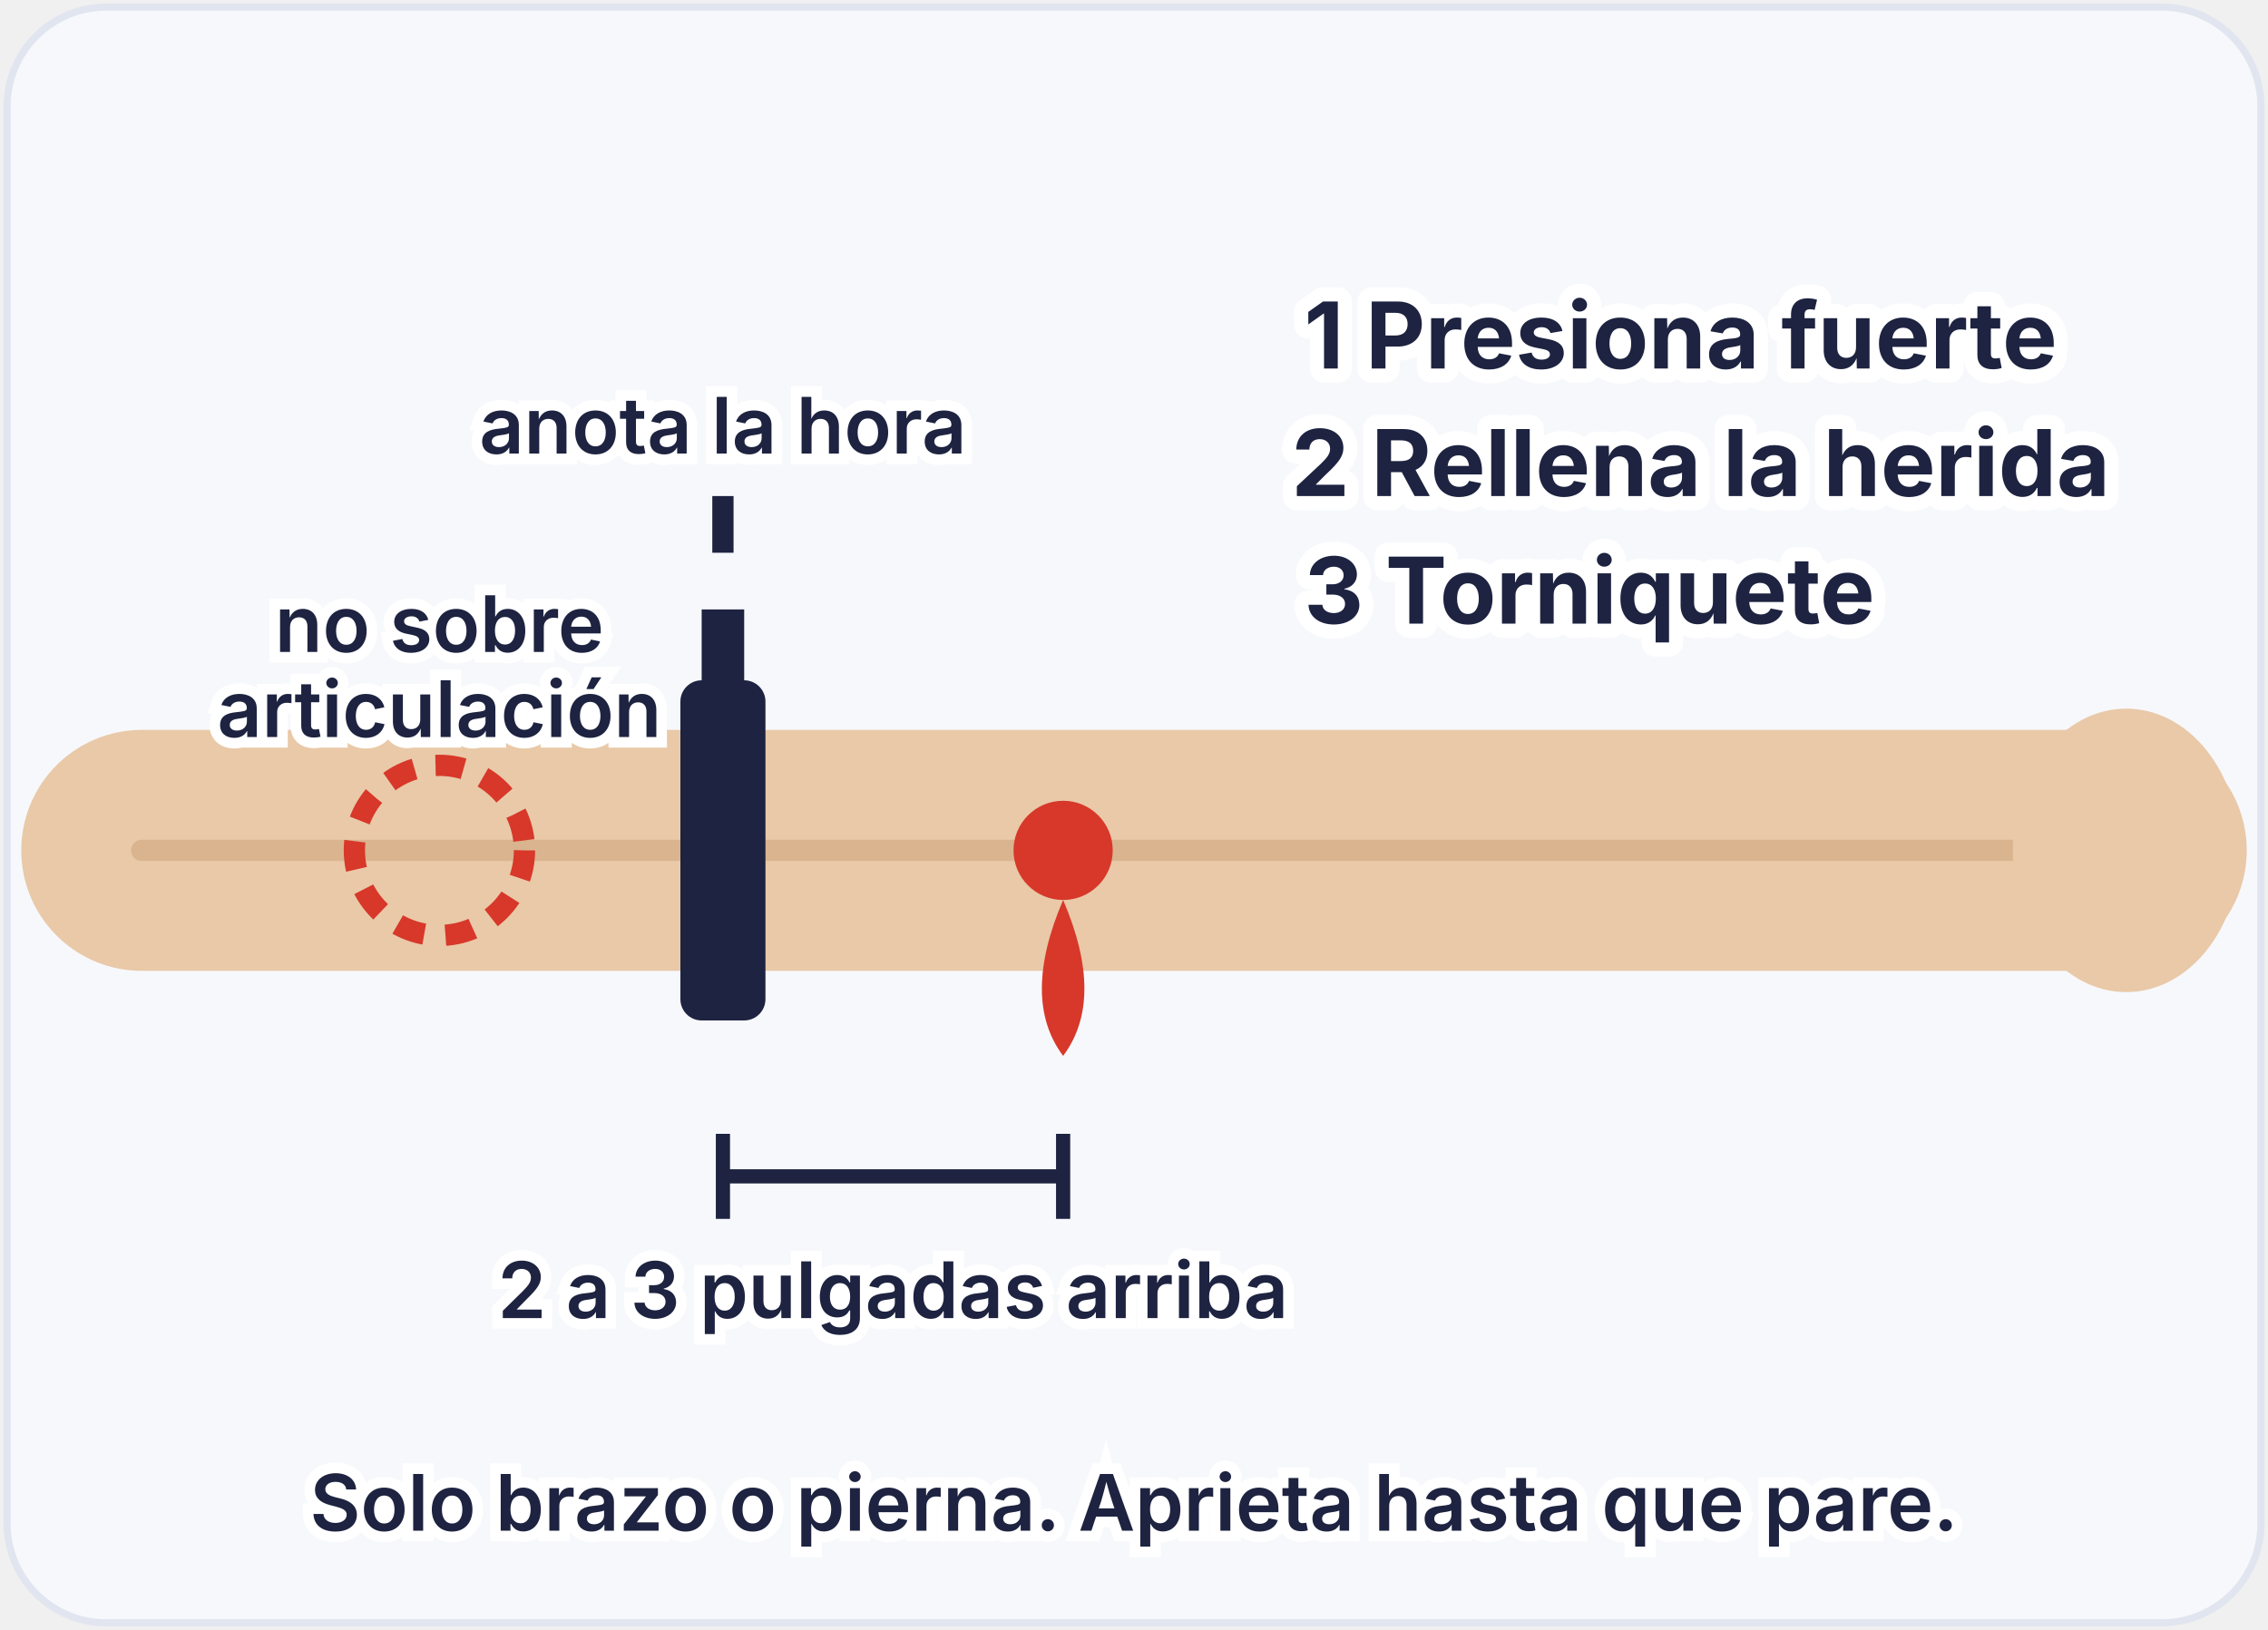
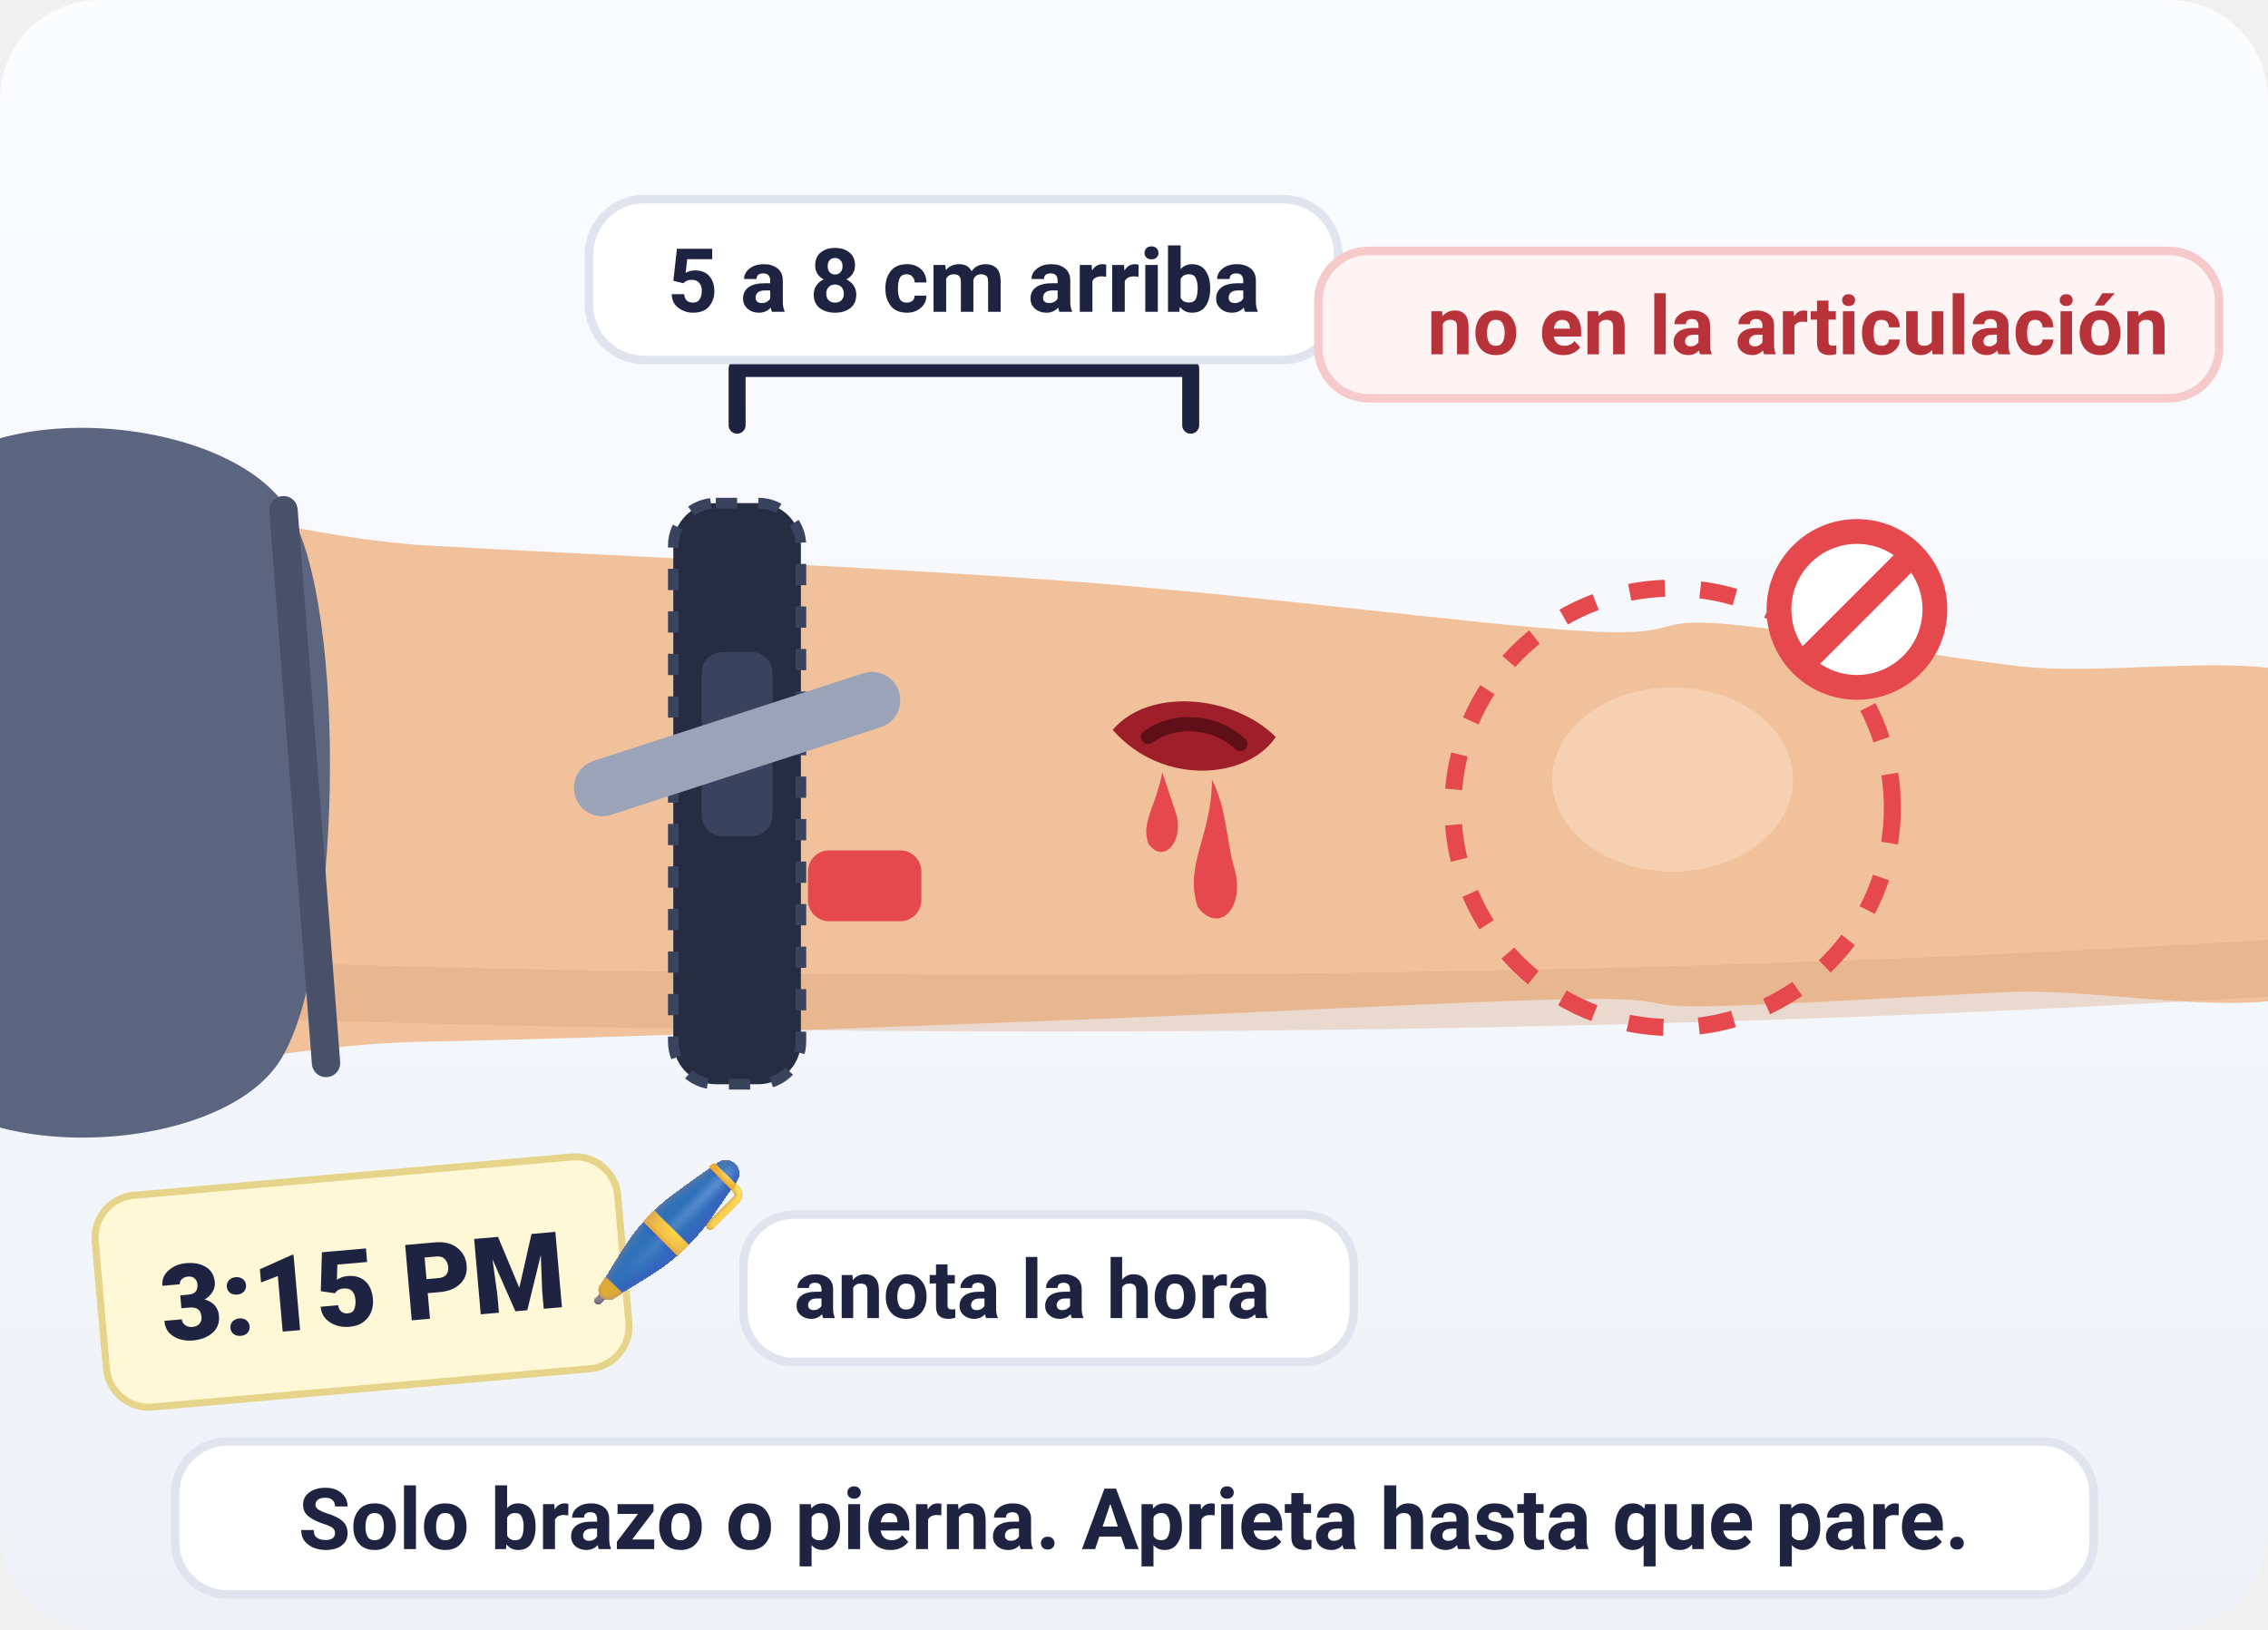
- <svg xmlns="http://www.w3.org/2000/svg" viewBox="0 0 320 230" role="img" aria-label="Sangrado grave: presiona fuerte, rellena heridas hondas y pon un torniquete 2 a 3 pulgadas arriba, no sobre una articulación; anota la hora">
+ <svg xmlns="http://www.w3.org/2000/svg" viewBox="0 0 320 230" role="img" aria-label="Torniquete: en brazo o pierna, de 5 a 8 cm arriba de la herida y nunca sobre una articulación. Aprieta hasta que pare el sangrado y anota la hora.">
  <defs>
-     <marker id="ah" viewBox="0 0 10 10" refX="7" refY="5" markerWidth="5" markerHeight="5" orient="auto-start-reverse">
-       <path d="M0 0 L10 5 L0 10 z" fill="#1d2340" />
-     </marker>
-     <marker id="ahr" viewBox="0 0 10 10" refX="7" refY="5" markerWidth="5" markerHeight="5" orient="auto-start-reverse">
-       <path d="M0 0 L10 5 L0 10 z" fill="#d7382a" />
-     </marker>
-     <style>.lb{font:700 13px system-ui,-apple-system,sans-serif;fill:#1d2340;paint-order:stroke;stroke:#fff;stroke-width:4px;stroke-linejoin:round}.sm{font:600 11px system-ui,-apple-system,sans-serif;fill:#1d2340;paint-order:stroke;stroke:#fff;stroke-width:3px}.big{font:800 18px system-ui,-apple-system,sans-serif;fill:#1d2340}.rd{fill:#d7382a}</style>
+     <linearGradient id="bg" x1="0" y1="0" x2="0" y2="1">
+       <stop offset="0" stop-color="#fbfcfe" />
+       <stop offset="1" stop-color="#eef2f8" />
+     </linearGradient>
+     <clipPath id="card">
+       <rect x="0" y="0" width="320" height="230" rx="14" />
+     </clipPath>
+     <symbol id="s0_sym" viewBox="0 0 32 32" fill="none">
+       <g filter="url(#s0_0)">
+         <rect width="1.29" height="3.33" rx="0.64" transform="matrix(0.73 0.69 -0.69 0.72 4.54 26.34)" fill="#827E85" />
+         <rect width="1.29" height="3.33" rx="0.64" transform="matrix(0.73 0.69 -0.69 0.72 4.54 26.34)" fill="url(#s0_6)" />
+       </g>
+       <g filter="url(#s0_1)">
+         <path d="M28.245 6.86L29.115 7.69C29.73 8.27 29.74 9.24 29.14 9.84L24.301 14.64" stroke="#FFD350" stroke-width="1.4" stroke-linecap="round" />
+       </g>
+       <g filter="url(#s0_2)">
+         <path d="M28.495 6.77L29.365 7.6C29.98 8.18 29.99 9.16 29.39 9.75L24.551 14.55" stroke="url(#s0_7)" stroke-width="0.45" stroke-linecap="round" />
+       </g>
+       <g filter="url(#s0_3)">
+         <path d="M9.192 17.18C6.723 20.81 5.26 23.36 4.52 24.6L7.192 27.47C8.348 26.77 12.21 24.47 14.61 22.84C19.332 19.64 23.04 15.2 24.54 12.96C25.46 11.58 27.65 8.47 29.25 6.16C29.955 5.14 29.78 3.76 28.85 2.93C28.019 2.19 26.79 2.09 25.86 2.72C23.11 4.6 18.7 7.77 16.57 9.38C15.077 10.51 11.39 13.96 9.19 17.18Z" fill="#2E71B9" />
+       </g>
+       <path d="M9.192 17.18C6.723 20.81 5.26 23.36 4.52 24.6L7.192 27.47C8.348 26.77 12.21 24.47 14.61 22.84C19.332 19.64 23.04 15.2 24.54 12.96C25.46 11.58 27.65 8.47 29.25 6.16C29.955 5.14 29.78 3.76 28.85 2.93C28.019 2.19 26.79 2.09 25.86 2.72C23.11 4.6 18.7 7.77 16.57 9.38C15.077 10.51 11.39 13.96 9.19 17.18Z" fill="url(#s0_8)" />
+       <path d="M9.192 17.18C6.723 20.81 5.26 23.36 4.52 24.6L7.192 27.47C8.348 26.77 12.21 24.47 14.61 22.84C19.332 19.64 23.04 15.2 24.54 12.96C25.46 11.58 27.65 8.47 29.25 6.16C29.955 5.14 29.78 3.76 28.85 2.93C28.019 2.19 26.79 2.09 25.86 2.72C23.11 4.6 18.7 7.77 16.57 9.38C15.077 10.51 11.39 13.96 9.19 17.18Z" fill="url(#s0_9)" />
+       <g filter="url(#s0_4)">
+         <path d="M7.585 27.06L4.758 24.39C4.667 24.3 4.52 24.32 4.45 24.43L3.588 25.76C3.103 26.52 3.24 27.51 3.9 28.11C4.517 28.65 5.42 28.73 6.12 28.29L7.555 27.38C7.664 27.31 7.68 27.15 7.58 27.06Z" fill="#DCAC34" />
+       </g>
+       <g filter="url(#s0_5)">
+         <rect x="28.02" y="3.26" width="1.41" height="29.55" rx="0.7" transform="rotate(45 28.02 3.26)" fill="url(#s0_10)" />
+       </g>
+       <path d="M28.271 7.84L24.13 3.68C24.04 3.59 24.06 3.44 24.16 3.37L24.811 2.94C24.969 2.84 25.18 2.86 25.31 2.99L28.987 6.63C29.124 6.77 29.14 6.98 29.04 7.14L28.578 7.81C28.507 7.92 28.36 7.93 28.27 7.84Z" fill="url(#s0_11)" />
+       <path d="M28.271 7.84L24.13 3.68C24.04 3.59 24.06 3.44 24.16 3.37L24.811 2.94C24.969 2.84 25.18 2.86 25.31 2.99L28.987 6.63C29.124 6.77 29.14 6.98 29.04 7.14L28.578 7.81C28.507 7.92 28.36 7.93 28.27 7.84Z" fill="url(#s0_12)" />
+       <path d="M17.929 20.12L11.853 14.01C11.762 13.91 11.76 13.77 11.84 13.67C12.292 13.16 13.05 12.36 13.52 11.88C13.613 11.78 13.77 11.78 13.87 11.88L20.145 18.07C20.247 18.17 20.24 18.34 20.14 18.43C19.591 18.93 18.77 19.68 18.27 20.13C18.176 20.22 18.02 20.22 17.93 20.12Z" fill="url(#s0_13)" />
+       <path d="M17.929 20.12L11.853 14.01C11.762 13.91 11.76 13.77 11.84 13.67C12.292 13.16 13.05 12.36 13.52 11.88C13.613 11.78 13.77 11.78 13.87 11.88L20.145 18.07C20.247 18.17 20.24 18.34 20.14 18.43C19.591 18.93 18.77 19.68 18.27 20.13C18.176 20.22 18.02 20.22 17.93 20.12Z" fill="url(#s0_14)" />
+       <path d="M17.929 20.12L11.853 14.01C11.762 13.91 11.76 13.77 11.84 13.67C12.292 13.16 13.05 12.36 13.52 11.88C13.613 11.78 13.77 11.78 13.87 11.88L20.145 18.07C20.247 18.17 20.24 18.34 20.14 18.43C19.591 18.93 18.77 19.68 18.27 20.13C18.176 20.22 18.02 20.22 17.93 20.12Z" fill="url(#s0_15)" />
+       <defs>
+         <filter id="s0_0" x="2.51" y="26.21" width="2.7" height="3.17" filterUnits="userSpaceOnUse" color-interpolation-filters="sRGB">
+           <feFlood flood-opacity="0" result="BackgroundImageFix" />
+           <feBlend mode="normal" in="SourceGraphic" in2="BackgroundImageFix" result="shape" />
+           <feColorMatrix in="SourceAlpha" type="matrix" values="0 0 0 0 0 0 0 0 0 0 0 0 0 0 0 0 0 0 127 0" result="hardAlpha" />
+           <feOffset dy="-0.4" />
+           <feGaussianBlur stdDeviation="0.2" />
+           <feComposite in2="hardAlpha" operator="arithmetic" k2="-1" k3="1" />
+           <feColorMatrix type="matrix" values="0 0 0 0 0.46 0 0 0 0 0.38 0 0 0 0 0.54 0 0 0 1 0" />
+           <feBlend mode="normal" in2="shape" result="effect1_innerShadow_18_22342" />
+         </filter>
+         <filter id="s0_1" x="23.6" y="6.16" width="6.98" height="9.17" filterUnits="userSpaceOnUse" color-interpolation-filters="sRGB">
+           <feFlood flood-opacity="0" result="BackgroundImageFix" />
+           <feBlend mode="normal" in="SourceGraphic" in2="BackgroundImageFix" result="shape" />
+           <feColorMatrix in="SourceAlpha" type="matrix" values="0 0 0 0 0 0 0 0 0 0 0 0 0 0 0 0 0 0 127 0" result="hardAlpha" />
+           <feOffset dx="0.3" />
+           <feGaussianBlur stdDeviation="0.38" />
+           <feComposite in2="hardAlpha" operator="arithmetic" k2="-1" k3="1" />
+           <feColorMatrix type="matrix" values="0 0 0 0 0.8 0 0 0 0 0.6 0 0 0 0 0.23 0 0 0 1 0" />
+           <feBlend mode="normal" in2="shape" result="effect1_innerShadow_18_22342" />
+         </filter>
+         <filter id="s0_2" x="23.88" y="6.1" width="6.63" height="9.12" filterUnits="userSpaceOnUse" color-interpolation-filters="sRGB">
+           <feFlood flood-opacity="0" result="BackgroundImageFix" />
+           <feBlend mode="normal" in="SourceGraphic" in2="BackgroundImageFix" result="shape" />
+           <feGaussianBlur stdDeviation="0.23" result="effect1_foregroundBlur_18_22342" />
+         </filter>
+         <filter id="s0_3" x="3.52" y="1.31" width="26.66" height="26.67" filterUnits="userSpaceOnUse" color-interpolation-filters="sRGB">
+           <feFlood flood-opacity="0" result="BackgroundImageFix" />
+           <feBlend mode="normal" in="SourceGraphic" in2="BackgroundImageFix" result="shape" />
+           <feColorMatrix in="SourceAlpha" type="matrix" values="0 0 0 0 0 0 0 0 0 0 0 0 0 0 0 0 0 0 127 0" result="hardAlpha" />
+           <feOffset dx="-1" dy="-1" />
+           <feGaussianBlur stdDeviation="1" />
+           <feComposite in2="hardAlpha" operator="arithmetic" k2="-1" k3="1" />
+           <feColorMatrix type="matrix" values="0 0 0 0 0.22 0 0 0 0 0.38 0 0 0 0 0.75 0 0 0 1 0" />
+           <feBlend mode="normal" in2="shape" result="effect1_innerShadow_18_22342" />
+           <feColorMatrix in="SourceAlpha" type="matrix" values="0 0 0 0 0 0 0 0 0 0 0 0 0 0 0 0 0 0 127 0" result="hardAlpha" />
+           <feOffset dx="0.5" dy="0.5" />
+           <feGaussianBlur stdDeviation="0.5" />
+           <feComposite in2="hardAlpha" operator="arithmetic" k2="-1" k3="1" />
+           <feColorMatrix type="matrix" values="0 0 0 0 0.34 0 0 0 0 0.46 0 0 0 0 0.64 0 0 0 1 0" />
+           <feBlend mode="normal" in2="effect1_innerShadow_18_22342" result="effect2_innerShadow_18_22342" />
+         </filter>
+         <filter id="s0_4" x="3.3" y="24.09" width="4.35" height="4.49" filterUnits="userSpaceOnUse" color-interpolation-filters="sRGB">
+           <feFlood flood-opacity="0" result="BackgroundImageFix" />
+           <feBlend mode="normal" in="SourceGraphic" in2="BackgroundImageFix" result="shape" />
+           <feColorMatrix in="SourceAlpha" type="matrix" values="0 0 0 0 0 0 0 0 0 0 0 0 0 0 0 0 0 0 127 0" result="hardAlpha" />
+           <feOffset dy="-0.25" />
+           <feGaussianBlur stdDeviation="0.38" />
+           <feComposite in2="hardAlpha" operator="arithmetic" k2="-1" k3="1" />
+           <feColorMatrix type="matrix" values="0 0 0 0 0.74 0 0 0 0 0.55 0 0 0 0 0.46 0 0 0 1 0" />
+           <feBlend mode="normal" in2="shape" result="effect1_innerShadow_18_22342" />
+         </filter>
+         <filter id="s0_5" x="5.91" y="2.05" width="24.31" height="24.31" filterUnits="userSpaceOnUse" color-interpolation-filters="sRGB">
+           <feFlood flood-opacity="0" result="BackgroundImageFix" />
+           <feBlend mode="normal" in="SourceGraphic" in2="BackgroundImageFix" result="shape" />
+           <feGaussianBlur stdDeviation="0.75" result="effect1_foregroundBlur_18_22342" />
+         </filter>
+         <radialGradient id="s0_6" cx="0" cy="0" r="1" gradientUnits="userSpaceOnUse" gradientTransform="translate(0.64 1.41) rotate(89.99) scale(1.92 0.35)">
+           <stop offset="0.22" stop-color="#8C8492" />
+           <stop offset="1" stop-color="#8C8492" stop-opacity="0" />
+         </radialGradient>
+         <linearGradient id="s0_7" x1="29.83" y1="7.34" x2="27.44" y2="9.96" gradientUnits="userSpaceOnUse">
+           <stop stop-color="#FFED6F" />
+           <stop offset="1" stop-color="#FFED6F" stop-opacity="0" />
+         </linearGradient>
+         <radialGradient id="s0_8" cx="0" cy="0" r="1" gradientUnits="userSpaceOnUse" gradientTransform="translate(26.62 5.64) rotate(136.27) scale(1.12 4.93)">
+           <stop offset="0.18" stop-color="#3555A2" />
+           <stop offset="1" stop-color="#3555A2" stop-opacity="0" />
+         </radialGradient>
+         <radialGradient id="s0_9" cx="0" cy="0" r="1" gradientUnits="userSpaceOnUse" gradientTransform="translate(15.52 17.24) rotate(135.78) scale(1.53 8.99)">
+           <stop offset="0.11" stop-color="#345DBB" />
+           <stop offset="1" stop-color="#345DBB" stop-opacity="0" />
+         </radialGradient>
+         <linearGradient id="s0_10" x1="28.72" y1="3.26" x2="28.72" y2="32.81" gradientUnits="userSpaceOnUse">
+           <stop stop-color="#6F9ED9" />
+           <stop offset="0.59" stop-color="#5386CE" />
+           <stop offset="1" stop-color="#5386CE" stop-opacity="0" />
+         </linearGradient>
+         <radialGradient id="s0_11" cx="0" cy="0" r="1" gradientUnits="userSpaceOnUse" gradientTransform="translate(27.66 5.05) rotate(133.67) scale(1.9 3.1)">
+           <stop stop-color="#FFDA6A" />
+           <stop offset="1" stop-color="#EDA92F" />
+         </radialGradient>
+         <linearGradient id="s0_12" x1="26.1" y1="5.93" x2="26.59" y2="5.39" gradientUnits="userSpaceOnUse">
+           <stop stop-color="#EDA836" />
+           <stop offset="1" stop-color="#EDA836" stop-opacity="0" />
+         </linearGradient>
+         <radialGradient id="s0_13" cx="0" cy="0" r="1" gradientUnits="userSpaceOnUse" gradientTransform="translate(17.58 15.78) rotate(130.3) scale(3.16 4.74)">
+           <stop stop-color="#FFD846" />
+           <stop offset="1" stop-color="#E9B64B" />
+         </radialGradient>
+         <linearGradient id="s0_14" x1="14.83" y1="16.91" x2="15.35" y2="16.42" gradientUnits="userSpaceOnUse">
+           <stop stop-color="#EDA836" />
+           <stop offset="1" stop-color="#EDA836" stop-opacity="0" />
+         </linearGradient>
+         <linearGradient id="s0_15" x1="12.45" y1="12.61" x2="13.92" y2="13.8" gradientUnits="userSpaceOnUse">
+           <stop stop-color="#D6A85B" />
+           <stop offset="1" stop-color="#D6A85B" stop-opacity="0" />
+         </linearGradient>
+       </defs>
+     </symbol>
  </defs>
-   <rect x="1" y="1" width="318" height="228" rx="14" fill="#f7f8fc" stroke="#e1e5ef" />
-   <path d="M20.0 120.0 L300.0 120.0" fill="none" stroke="#e9c9a8" stroke-width="34" stroke-linecap="round" stroke-linejoin="round" />
-   <path d="M20.0 120.0 L300.0 120.0" fill="none" stroke="#d9b48f" stroke-width="3" stroke-linecap="round" stroke-linejoin="round" stroke-dasharray="1 0" />
-   <ellipse cx="300" cy="120" rx="16" ry="20" fill="#e9c9a8" />
-   <circle cx="150" cy="120" r="7" fill="#d7382a" />
-   <path d="M150 127 q-6 14 0 22 q6 -8 0 -22z" fill="#d7382a" />
-   <rect x="96" y="96" width="12" height="48" rx="3" fill="#1d2340" />
-   <rect x="99" y="86" width="6" height="12" fill="#1d2340" />
-   <line x1="102" y1="78" x2="102" y2="70" stroke="#1d2340" stroke-width="3" />
-   <path d="M102 160 L102 172 M150 160 L150 172 M102 166 L150 166" stroke="#1d2340" stroke-width="2" fill="none" />
-   <text x="126" y="186" class="sm" text-anchor="middle">2 a 3 pulgadas arriba</text>
-   <circle cx="62" cy="120" r="12" fill="none" stroke="#d7382a" stroke-width="3" stroke-dasharray="4 3" />
-   <text x="62" y="92" class="sm" text-anchor="middle">no sobre</text>
-   <text x="62" y="104" class="sm" text-anchor="middle">articulación</text>
-   <text x="184" y="52" class="lb" text-anchor="start">1  Presiona fuerte</text>
-   <text x="182.2" y="70.0" class="lb" text-anchor="start">2  Rellena la herida</text>
-   <text x="184" y="88" class="lb" text-anchor="start">3  Torniquete</text>
-   <text x="102" y="64" class="sm" text-anchor="middle">anota la hora</text>
-   <text x="160" y="216" class="sm" text-anchor="middle">Solo brazo o pierna. Aprieta hasta que pare.</text>
+   <style>text{font-family:system-ui,-apple-system,"Segoe UI",Roboto,sans-serif}.halo{paint-order:stroke;stroke:#fff;stroke-width:4px;stroke-linejoin:round}</style>
+   <g clip-path="url(#card)">
+     <rect x="0" y="0" width="320" height="230" rx="14" fill="url(#bg)" />
+     <path d="M-13 147 C-1.3 159.3 32.3 147.5 59.4 147 C86.4 146.5 122.4 145 149.4 144 C176.4 143 206.2 141.3 221.4 141 C236.7 140.7 230.8 142.2 241.1 142 C251.4 141.8 268.5 140.7 283.2 140 C298 139.3 321.7 145 329.6 138 C337.4 131 337.9 105.3 330.4 98 C323 90.7 299.4 95.7 284.8 94 C270.2 92.3 253.2 88.8 242.9 88 C232.5 87.2 237.9 90 222.6 89 C207.2 88 177.6 84 150.6 82 C123.6 80 87.6 78.5 60.6 77 C33.7 75.5 1.3 61.4 -11 73 C-23.3 84.7 -24.7 134.7 -13 147Z" fill="#f0c19b" />
+     <path d="M-12 138 Q176 146 330 136" fill="none" stroke="#d9a47b" stroke-width="8" opacity=".35" />
+     <ellipse cx="236" cy="110" rx="17" ry="13" fill="#f7d4b6" opacity=".8" />
+     <path d="M-12.8 151 C-4.4 164.5 30.3 163.2 39.3 150 C48.2 136.8 49.2 85.5 40.7 72 C32.3 58.5 -2.3 55.8 -11.2 69 C-20.1 82.2 -21.2 137.5 -12.8 151Z" fill="#5b6580" />
+     <path d="M40 72 L46 150" stroke="#48506a" stroke-width="4" stroke-linecap="round" />
+     <path d="M157 103 C162 97 174 98 180 104 C176 110 164 111 157 103Z" fill="#9e1f2a" />
+     <path d="M162 104 C166 101 172 102 175 105" fill="none" stroke="#5e0f17" stroke-width="2" stroke-linecap="round" />
+     <path d="M171 110 C171 118 167 122 169 128 C172 132 176 128 174 122 C173 118 173 114 171 110Z" fill="#e5484d" />
+     <path d="M164 109 C163 114 161 116 162 119 C164 122 167 119 166 115Z" fill="#e5484d" />
+     <rect x="95" y="71.0" width="18" height="82" rx="6" fill="#262d42" />
+     <rect x="95" y="71.0" width="18" height="82" rx="6" fill="none" stroke="#3a435e" stroke-width="1.5" stroke-dasharray="3 3" />
+     <rect x="99" y="92" width="10" height="26" rx="3" fill="#3a435e" />
+     <rect x="80" y="101" width="48" height="8" rx="4" fill="#9aa3b8" transform="rotate(-18 104 105)" />
+     <rect x="114" y="120" width="16" height="10" rx="3" fill="#e5484d" />
+     <path d="M104 60 L104 52 L168 52 L168 60" fill="none" stroke="#1d2340" stroke-width="2.4" stroke-linecap="round" stroke-linejoin="round" />
+     <g class="pill" data-anchor="middle">
+       <rect x="83.1" y="28.1" width="105.7" height="22.7" rx="7.8" fill="#ffffff" stroke="#dfe4ee" stroke-width="1.2" />
+       <text x="136" y="44" text-anchor="middle" font-size="12.5" font-weight="700" fill="#1d2340">5 a 8 cm arriba</text>
+     </g>
+     <circle cx="236" cy="114" r="31" fill="none" stroke="#e5484d" stroke-width="2.4" stroke-dasharray="5 5" />
+     <circle cx="262" cy="86" r="11" fill="#fff" stroke="#e5484d" stroke-width="3.5" />
+     <line x1="254.5" y1="93.5" x2="269.5" y2="78.5" stroke="#e5484d" stroke-width="3.5" stroke-linecap="round" />
+     <g class="pill" data-anchor="end">
+       <rect x="186.0" y="35.4" width="127.1" height="20.8" rx="7.1" fill="#fff4f4" stroke="#f6c9cb" stroke-width="1.2" />
+       <text x="306" y="50" text-anchor="end" font-size="11.5" font-weight="700" fill="#b8323a">no en la articulación</text>
+     </g>
+     <g transform="rotate(-5 50 180)">
+       <rect x="14" y="166" width="74" height="30" rx="6" fill="#fff8d6" stroke="#e6d48a" />
+       <text x="51" y="187" text-anchor="middle" font-size="15" font-weight="800" fill="#1d2340">3:15 PM</text>
+     </g>
+     <use href="#s0_sym" x="82" y="162" width="24" height="24" />
+     <g class="pill" data-anchor="start">
+       <rect x="104.9" y="171.4" width="86.1" height="20.8" rx="7.1" fill="#ffffff" stroke="#dfe4ee" stroke-width="1.2" />
+       <text x="112" y="186" text-anchor="start" font-size="11.5" font-weight="600" fill="#1d2340">anota la hora</text>
+     </g>
+     <g class="pill" data-anchor="middle" transform="translate(0.0 -1.4)">
+       <rect x="24.7" y="204.8" width="270.7" height="21.6" rx="7.4" fill="#ffffff" stroke="#dfe4ee" stroke-width="1.2" />
+       <text x="160" y="220" text-anchor="middle" font-size="12" font-weight="700" fill="#1d2340">Solo brazo o pierna. Aprieta hasta que pare.</text>
+     </g>
+   </g>
</svg>
